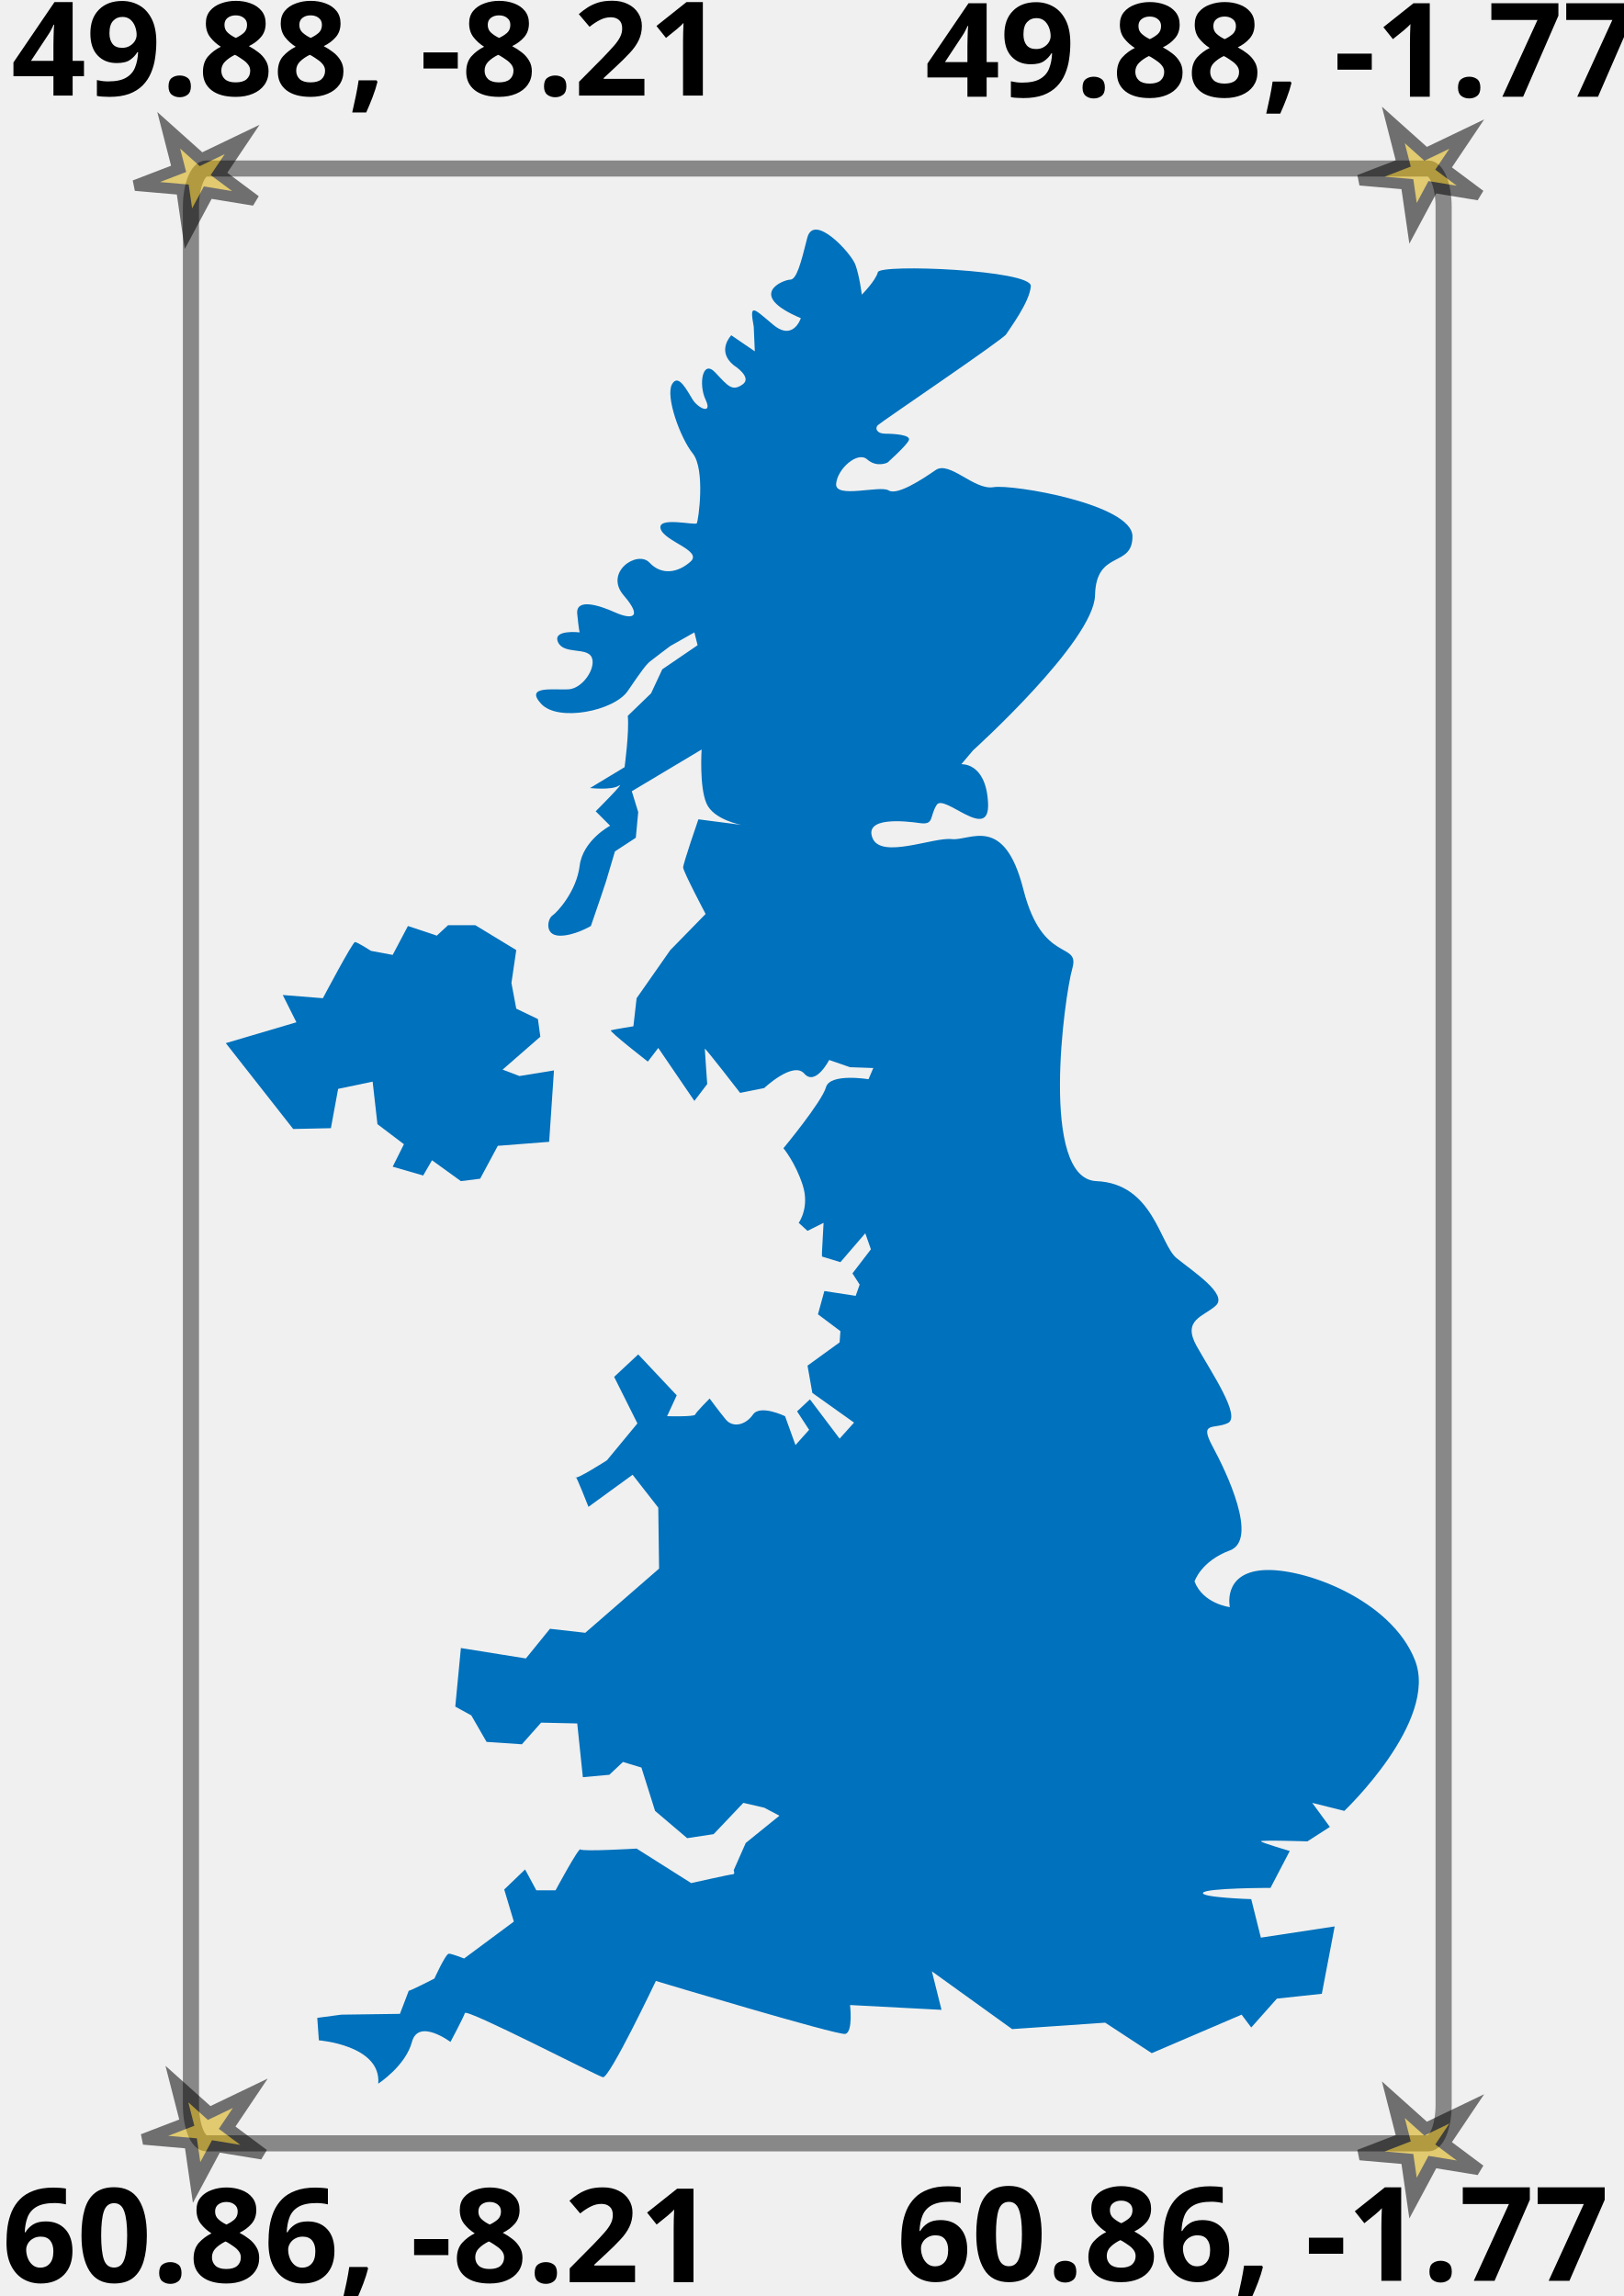
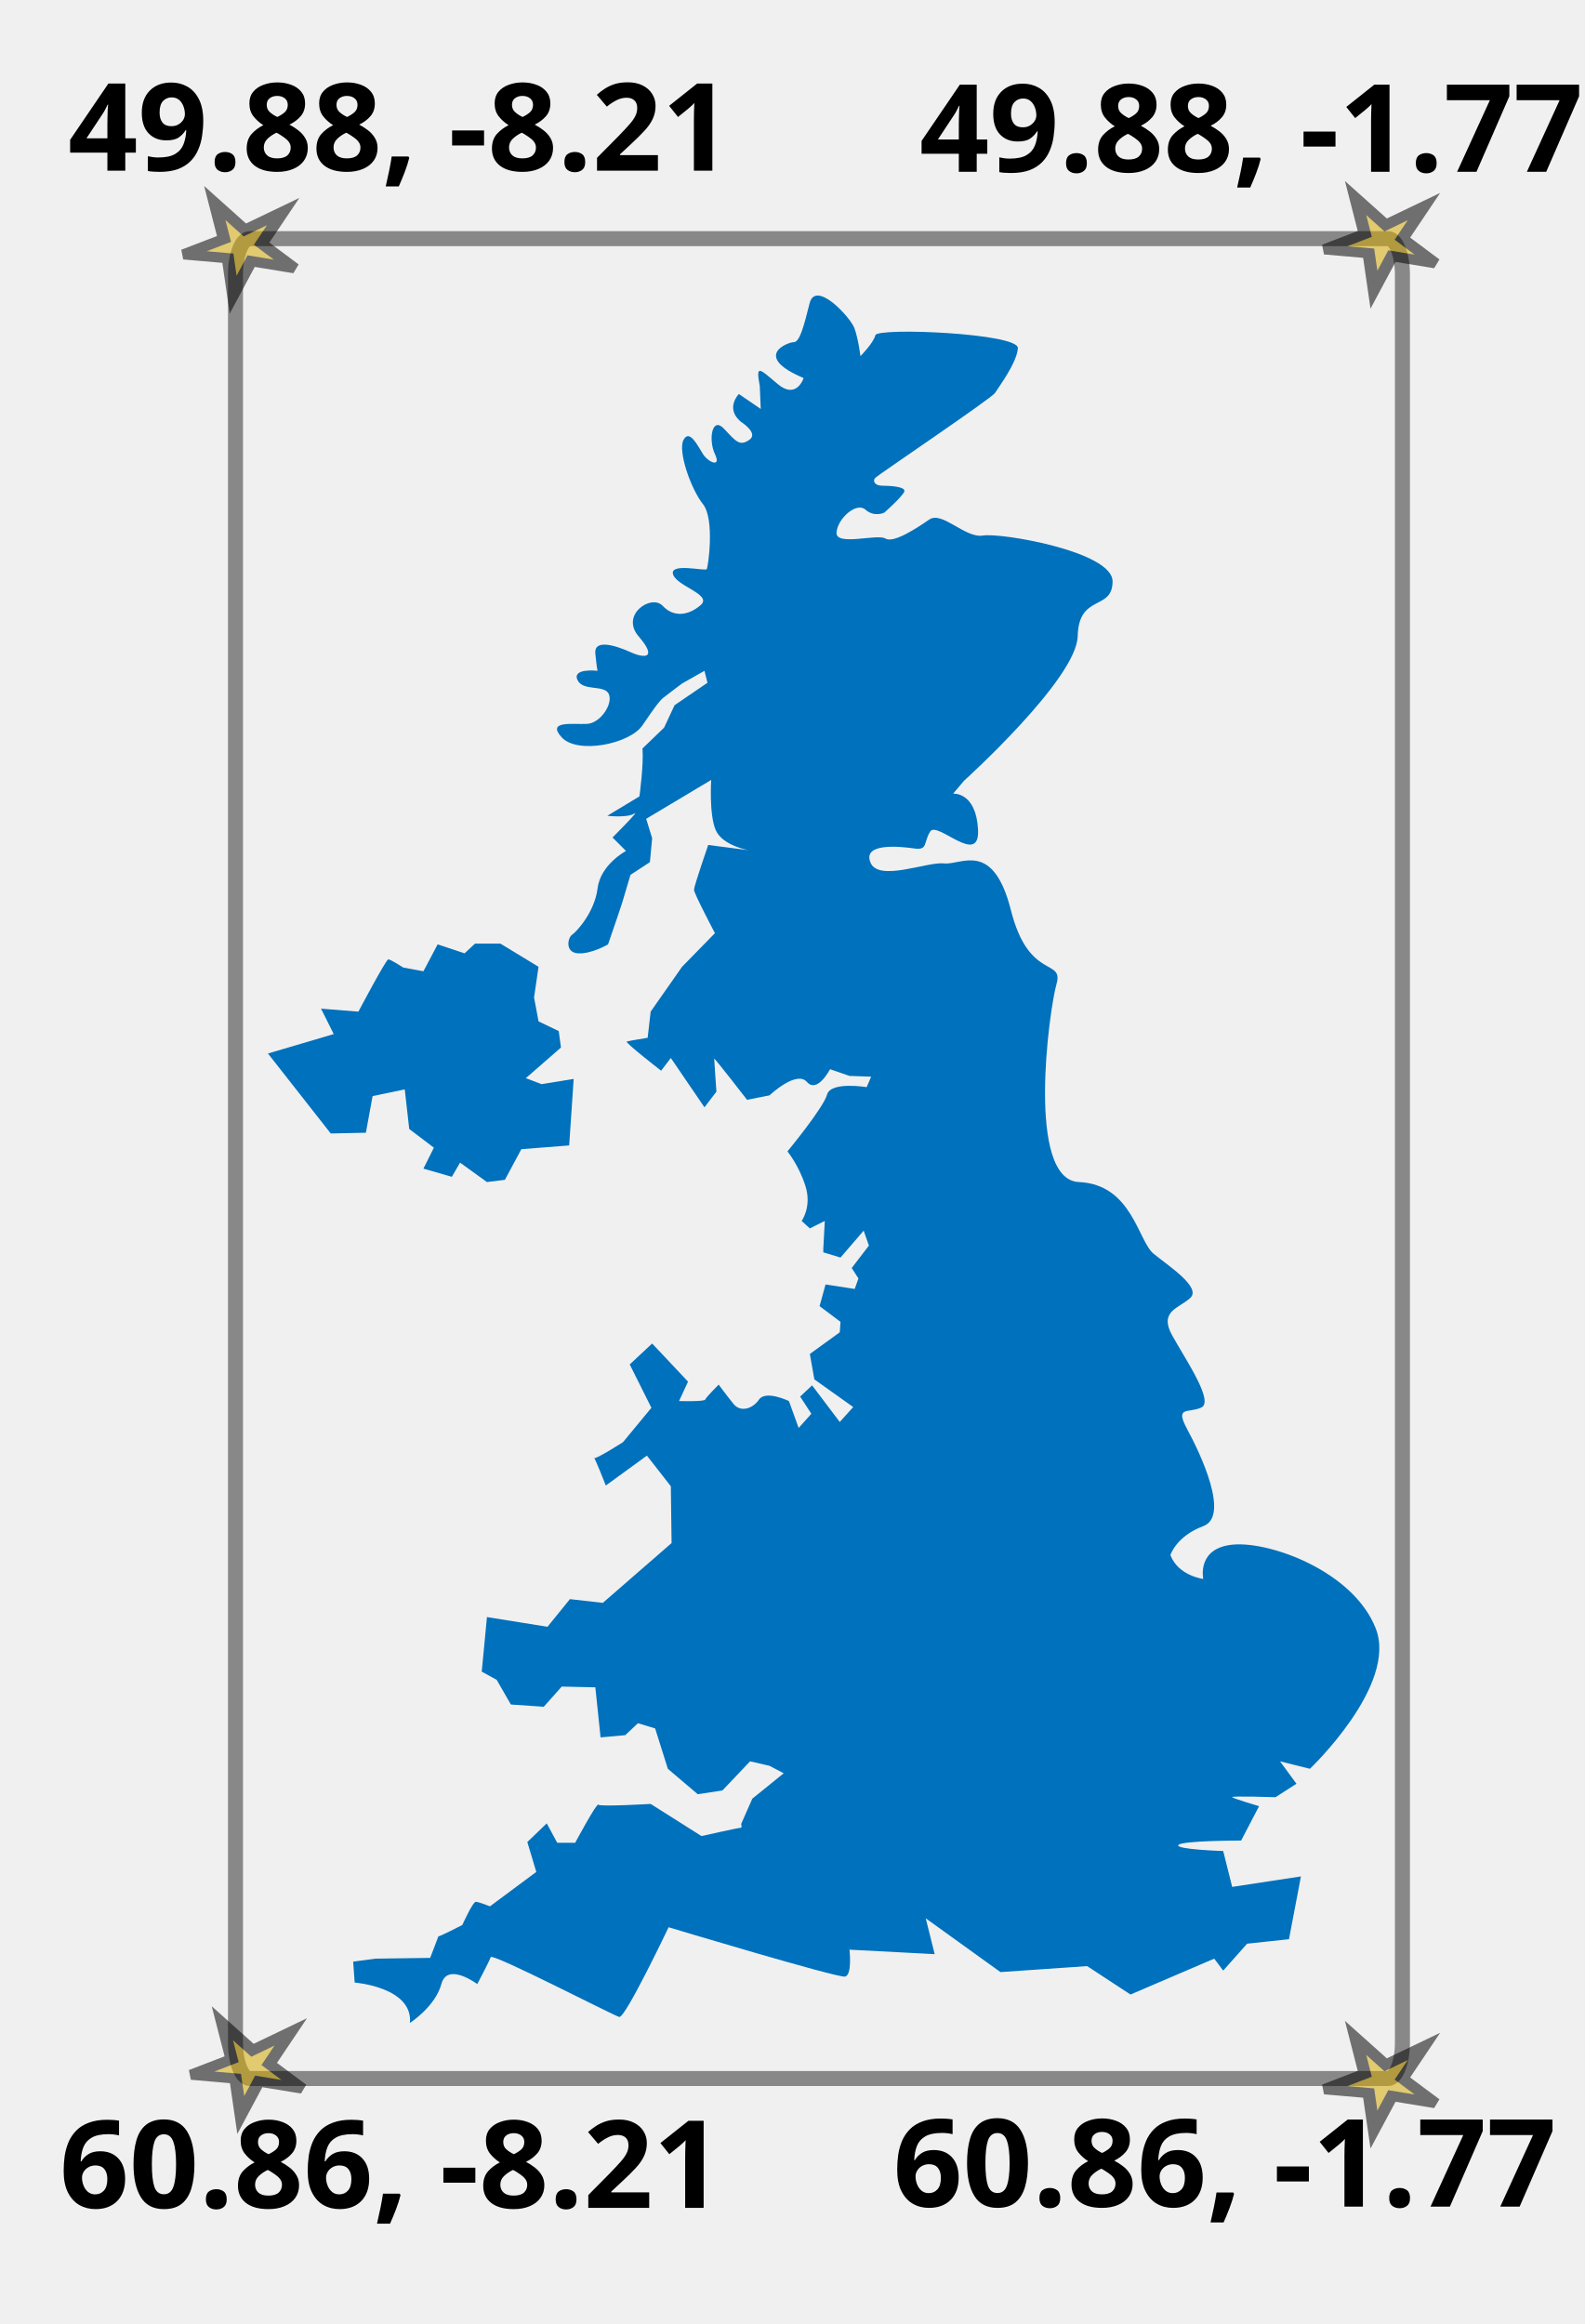
- <svg xmlns="http://www.w3.org/2000/svg" xmlns:ns1="http://www.openswatchbook.org/uri/2009/osb" width="210mm" height="297mm" viewBox="0 0 210 297" version="1.1" id="svg8">
+ <svg xmlns="http://www.w3.org/2000/svg" xmlns:ns1="http://www.openswatchbook.org/uri/2009/osb" width="150mm" height="220mm" viewBox="-8 50 220 200" version="1.1" id="svg8">
  <defs id="defs2">
    <marker orient="auto" refY="0.0" refX="0.0" id="DistanceStart" style="overflow:visible">
      <g id="g2300">
        <path id="path2306" d="M 0,0 L 2,0" style="fill:none;stroke:#ffffff;stroke-width:1.15;stroke-linecap:square" />
        <path id="path2302" d="M 0,0 L 13,4 L 9,0 13,-4 L 0,0 z " style="fill:#000000;fill-rule:evenodd;stroke:none" />
        <path id="path2304" d="M 0,-4 L 0,40" style="fill:none;stroke:#000000;stroke-width:1;stroke-linecap:square" />
      </g>
    </marker>
    <linearGradient id="linearGradient853" ns1:paint="solid">
      <stop style="stop-color:#000000;stop-opacity:1;" offset="0" id="stop851" />
    </linearGradient>
  </defs>
  <g id="layer1">
    <g id="g24" transform="matrix(0.8301951,0,0,0.8301951,29.203,29.70094)">
      <path d="m 14.5,282.134 c 0,0 9.75,0.75 9.25,6.75 0,0 4.25,-2.75 5.25,-6.5 1,-3.75 6,0 6,0 0,0 2,-3.75 2.25,-4.5 0.25,-0.75 20.5,9.75 21.5,10 1,0.25 8.25,-15 8.25,-15 0,0 28.25,8.5 29.5,8.25 1.25,-0.25 0.75,-4.5 0.75,-4.5 l 14.25,0.75 -1.5,-6 12.5,9 14.5,-1 7.25,4.75 14,-6 1.5,2 4,-4.5 7,-0.75 2,-10.5 -11.5,1.75 -1.5,-6 c 0,0 -8,-0.25 -7.5,-1 0.5,-0.75 10.5,-0.75 10.5,-0.75 l 3,-5.75 c 0,0 -4.25,-1.25 -4.5,-1.5 -0.25,-0.25 7.25,0 7.25,0 l 3.5,-2.25 -2.75,-3.75 5,1.25 c 0,0 14.75,-14 11,-23.5 -3.75,-9.5 -17.5,-14.5 -23.75,-14 -6.25,0.5 -5.083,5.751 -5.083,5.751 0,0 -4.167,-0.5 -5.5,-4 0,0 1,-3.166 5.5,-4.833 4.5,-1.667 -0.501,-12.167 -2.667,-16.167 -2.166,-4 0.168,-2.667 2.334,-3.667 2.166,-1 -2.501,-7.834 -4.834,-12 -2.333,-4.166 1.125,-4.584 3,-6.334 1.875,-1.75 -3.5,-5.25 -6.125,-7.375 -2.625,-2.125 -3.625,-11.625 -12.5,-12 -8.875,-0.375 -5,-28.75 -3.75,-33.125 1.25,-4.375 -4.625,-0.5 -7.625,-12.333 -3,-11.833 -8.333,-7.5 -11.167,-7.833 -2.834,-0.333 -11,3.167 -12.333,-0.167 -1.333,-3.334 5,-2.667 7.333,-2.333 2.333,0.334 1.5,-1 2.667,-2.833 1.167,-1.833 8.333,6 8,-0.333 -0.333,-6.333 -4.167,-6 -4.167,-6 l 1.833,-2.167 c 0,0 18.833,-17 19,-24.167 0.167,-7.167 5.833,-4.167 5.833,-9.167 0,-5 -18.667,-8.167 -21.667,-7.667 -3,0.5 -6.833,-4.167 -9,-2.667 -2.167,1.5 -6,4 -7.333,3.167 -1.333,-0.833 -8.333,1.333 -8.167,-1 0.166,-2.333 3.333,-5.166 4.833,-3.833 1.5,1.333 3.167,0.5 3.167,0.5 0,0 3,-2.667 3.333,-3.5 0.333,-0.833 -2.333,-1 -3.667,-1 -1.334,0 -1.667,-0.833 -1.167,-1.333 0.5,-0.5 19.5,-13.333 20,-14.167 0.5,-0.834 3.666,-5 3.833,-7.5 0.167,-2.5 -23.5,-3.5 -23.833,-2.167 -0.333,1.333 -2.5,3.5 -2.5,3.5 0,0 -0.333,-2.833 -1,-4.667 -0.667,-1.834 -6.5,-8.167 -7.5,-4.167 -1,4 -1.667,6.5 -2.667,6.5 -1,0 -7,2.333 1.667,6 0,0 -1.167,3.667 -4.333,1 -3.166,-2.667 -3.667,-3.333 -3,0.333 l 0.167,3.833 -3.667,-2.5 c 0,0 -2.375,2.417 0.375,4.667 0,0 3,1.875 1.375,3 -1.625,1.125 -2.25,0.25 -4.25,-1.875 -2,-2.125 -2.625,1.875 -1.5,4.25 1.125,2.375 -1.125,1.375 -2,0 -0.875,-1.375 -2.25,-4.25 -3.25,-2.375 -1,1.875 1.25,8.25 3.25,10.75 2,2.5 0.875,10.5 0.625,10.875 -0.25,0.375 -6.25,-1.125 -5.625,0.875 0.625,2 6.625,3.375 4.625,5.125 -2,1.75 -4.5,2.125 -6.375,0.125 -1.875,-2 -7.125,1.5 -4,5.125 3.125,3.625 1.125,3.75 -1.375,2.625 -2.5,-1.125 -6.125,-2.25 -5.875,0.25 0.25,2.5 0.375,2.875 0.375,2.875 0,0 -4.25,-0.5 -3.375,1.5 0.875,2 4.5,0.75 5.25,2.375 0.75,1.625 -1.375,4.875 -3.625,5 -2.25,0.125 -6.875,-0.625 -4.25,2.25 2.625,2.875 11.375,1.125 13.5,-2 2.125,-3.125 2.875,-4.125 3.5,-4.625 0.625,-0.5 3.125,-2.375 3.125,-2.375 L 73,62.759 l 0.5,2 -5.5,3.75 -1.75,3.75 -3.625,3.5 c 0.25,2.5 -0.5,8 -0.5,8 l -5.375,3.25 c 0,0 3.375,0.375 4.5,-0.375 1.125,-0.75 -3.625,4 -3.625,4 l 2.25,2.25 c 0,0 -4.25,2.25 -4.75,6.25 -0.5,4 -3.5,7.25 -4.25,7.75 -0.75,0.5 -1.25,3 1,3.125 2.25,0.125 5,-1.5 5,-1.5 l 1.5,-4.375 0.875,-2.625 1.375,-4.625 3.25,-2.125 0.375,-4 -1,-3.25 10.875,-6.5 c 0,0 -0.375,5.75 0.75,8.375 1.125,2.625 5.5,3.375 5.5,3.375 l -6.75,-0.875 c 0,0 -2.375,6.875 -2.375,7.5 0,0.625 3.5,7.25 3.5,7.25 l -5.5,5.625 -5.25,7.5 -0.5,4.375 c 0,0 -3.125,0.5 -3.5,0.625 -0.375,0.125 5.75,4.875 5.75,4.875 l 1.625,-2.125 5.625,8.25 2,-2.625 c 0,0 -0.375,-5.25 -0.375,-5.5 0,-0.25 5.5,6.875 5.5,6.875 l 3.75,-0.75 c 0,0 4.5,-4.25 6.25,-2.25 1.75,2 3.875,-2.125 3.875,-2.125 l 3.25,1.125 3.625,0.125 -0.75,1.75 c 0,0 -6,-1 -6.625,1.25 -0.625,2.25 -6.625,9.5 -6.625,9.5 0,0 1.875,2.25 3,5.75 1.125,3.5 -0.625,5.875 -0.625,5.875 l 1.375,1.25 2.5,-1.25 -0.25,4.625 v 0.625 l 2.875,0.875 3.875,-4.5 0.875,2.5 -2.875,3.75 1.125,1.75 -0.625,1.75 -4.875,-0.75 -1,3.625 3.5,2.625 -0.125,1.75 -5,3.625 0.75,4.25 6.5,4.625 -2.25,2.5 -4.625,-6.125 -2,1.875 1.875,2.875 -2.125,2.375 -1.625,-4.5 c 0,0 -3.875,-1.875 -5,-0.25 -1.125,1.625 -3.125,2.125 -4.25,0.75 -1.125,-1.375 -2.5,-3.25 -2.5,-3.25 0,0 -2.125,2.125 -2.25,2.5 -0.125,0.375 -4.375,0.25 -4.375,0.25 l 1.5,-3.25 -6,-6.375 -3.75,3.5 3.625,7.25 -4.75,5.75 c 0,0 -4.875,3.125 -4.875,2.625 0,-0.5 2,4.625 2,4.625 l 6.875,-5 4,5.125 0.125,9.5 -11.5,10 -5.5,-0.625 -3.75,4.625 -10.125,-1.625 -0.875,9.125 2.5,1.375 2.375,4.125 5.5,0.375 3,-3.375 5.625,0.125 0.875,8.375 4.125,-0.375 2.125,-2 2.875,0.875 2.125,6.75 5,4.25 4.125,-0.625 4.625,-4.875 3.25,0.75 2.375,1.25 -5.25,4.25 -1.875,4.25 c 0,0 0.25,0.625 -0.125,0.625 -0.375,0 -6.5,1.375 -6.5,1.375 L 64,252.259 c 0,0 -8.5,0.5 -8.75,0.125 -0.25,-0.375 -3.875,6.375 -3.875,6.375 h -3 l -1.75,-3.25 -3.25,3.125 1.5,5 -7.75,5.75 c 0,0 -1.875,-0.75 -2.375,-0.75 -0.5,0 -2.25,3.875 -2.25,3.875 0,0 -4.125,2.125 -4,1.875 0.125,-0.25 -1.375,3.625 -1.375,3.625 l -9.125,0.125 -3.75,0.5 z" fill="#0071bc" id="path10" />
      <path d="m 0,126.759 10.5,13.375 5.875,-0.125 1.125,-6.125 5.375,-1.125 0.75,6.625 4.125,3.125 -1.75,3.5 4.75,1.375 1.375,-2.375 4.5,3.25 3,-0.375 2.75,-5.125 8,-0.625 0.75,-11.125 -5.375,0.875 -2.625,-1 5.875,-5.125 -0.375,-2.75 -3.375,-1.625 -0.75,-4 0.75,-5.125 -6.375,-3.875 h -4.25 l -1.75,1.625 -4.5,-1.5 -2.375,4.5 -3.375,-0.625 c 0,0 -2.125,-1.375 -2.5,-1.375 -0.375,0 -5,8.75 -5,8.75 l -6.25,-0.5 2.125,4.25 z" fill="#0071bc" id="path12" />
    </g>
    <rect style="fill:none;fill-opacity:1;fill-rule:evenodd;stroke-width:0.696" id="rect26" width="207.242" height="278.31" x="6.804" y="12.358" />
    <rect style="opacity:0.43;fill:none;stroke-width:2.087;stroke-miterlimit:4;stroke-dasharray:none" id="rect1137" width="190.345" height="259.922" x="6.804" y="12.358" ry="0.994" />
    <rect style="opacity:0.43;fill:none;stroke:#000000;stroke-width:2.087;stroke-miterlimit:4;stroke-dasharray:none;stroke-opacity:1" id="rect1144" width="162.016" height="255.449" x="24.695" y="21.801" ry="4.97" rx="1.988" />
    <text xml:space="preserve" style="font-style:normal;font-variant:normal;font-weight:bold;font-stretch:normal;font-size:16.933px;line-height:1.25;font-family:sans-serif;-inkscape-font-specification:'sans-serif Bold';fill:#000000;fill-opacity:1;stroke:none;stroke-width:0.696" x="1.458" y="12.358" id="text1148">
      <tspan id="tspan1146" x="1.458" y="12.358" style="font-style:normal;font-variant:normal;font-weight:bold;font-stretch:normal;font-size:16.933px;font-family:sans-serif;-inkscape-font-specification:'sans-serif Bold';stroke-width:0.696">49.88, -8.21</tspan>
    </text>
    <path style="opacity:0.539;fill:#d4aa00;fill-opacity:1;stroke:#000000;stroke-width:0.553;stroke-miterlimit:4;stroke-dasharray:none;stroke-opacity:1" id="path1150" d="m 55.337,66.6 -1.955,-0.385 -0.81,1.821 -0.238,-1.979 -1.982,-0.208 1.808,-0.837 -0.415,-1.949 1.355,1.461 1.725,-0.997 -0.971,1.74 z" transform="matrix(3.082702,0,0,2.55926,-137.6936,-144.5403)" />
    <text xml:space="preserve" style="font-style:normal;font-weight:normal;font-size:16.933px;line-height:1.25;font-family:sans-serif;fill:#000000;fill-opacity:1;stroke:none;stroke-width:0.696" x="119.668" y="12.514" id="text1148-0">
      <tspan id="tspan1146-0" x="119.668" y="12.514" style="font-style:normal;font-variant:normal;font-weight:bold;font-stretch:normal;font-size:16.933px;font-family:sans-serif;-inkscape-font-specification:'sans-serif Bold';stroke-width:0.696">49.88, -1.77</tspan>
    </text>
    <path style="opacity:0.539;fill:#d4aa00;fill-opacity:1;stroke:#000000;stroke-width:0.553;stroke-miterlimit:4;stroke-dasharray:none;stroke-opacity:1" id="path1150-2" transform="matrix(3.082702,0,0,2.55926,20.69111,-145.2351)" d="m 55.337,66.6 -1.955,-0.385 -0.81,1.821 -0.238,-1.979 -1.982,-0.208 1.808,-0.837 -0.415,-1.949 1.355,1.461 1.725,-0.997 -0.971,1.74 z" />
    <text xml:space="preserve" style="font-style:normal;font-weight:normal;font-size:16.933px;line-height:1.25;font-family:sans-serif;fill:#000000;fill-opacity:1;stroke:none;stroke-width:0.696" x="0.245" y="295.208" id="text1148-2">
      <tspan id="tspan1146-5" x="0.245" y="295.208" style="font-style:normal;font-variant:normal;font-weight:bold;font-stretch:normal;font-size:16.933px;font-family:sans-serif;-inkscape-font-specification:'sans-serif Bold';stroke-width:0.696">60.86, -8.21</tspan>
    </text>
    <path style="opacity:0.539;fill:#d4aa00;fill-opacity:1;stroke:#000000;stroke-width:0.553;stroke-miterlimit:4;stroke-dasharray:none;stroke-opacity:1" id="path1150-0" transform="matrix(3.082702,0,0,2.55926,-136.6362,108.193)" d="m 55.337,66.6 -1.955,-0.385 -0.81,1.821 -0.238,-1.979 -1.982,-0.208 1.808,-0.837 -0.415,-1.949 1.355,1.461 1.725,-0.997 -0.971,1.74 z" />
    <text xml:space="preserve" style="font-style:normal;font-weight:normal;font-size:16.933px;line-height:1.25;font-family:sans-serif;fill:#000000;fill-opacity:1;stroke:none;stroke-width:0.696" x="115.971" y="295.037" id="text1148-2-1">
      <tspan id="tspan1146-5-8" x="115.971" y="295.037" style="font-style:normal;font-variant:normal;font-weight:bold;font-stretch:normal;font-size:16.933px;font-family:sans-serif;-inkscape-font-specification:'sans-serif Bold';stroke-width:0.696">60.86, -1.77</tspan>
    </text>
    <path style="opacity:0.539;fill:#d4aa00;fill-opacity:1;stroke:#000000;stroke-width:0.553;stroke-miterlimit:4;stroke-dasharray:none;stroke-opacity:1" id="path1150-0-5" transform="matrix(3.082702,0,0,2.55926,20.69111,110.2139)" d="m 55.337,66.6 -1.955,-0.385 -0.81,1.821 -0.238,-1.979 -1.982,-0.208 1.808,-0.837 -0.415,-1.949 1.355,1.461 1.725,-0.997 -0.971,1.74 z" />
  </g>
</svg>
